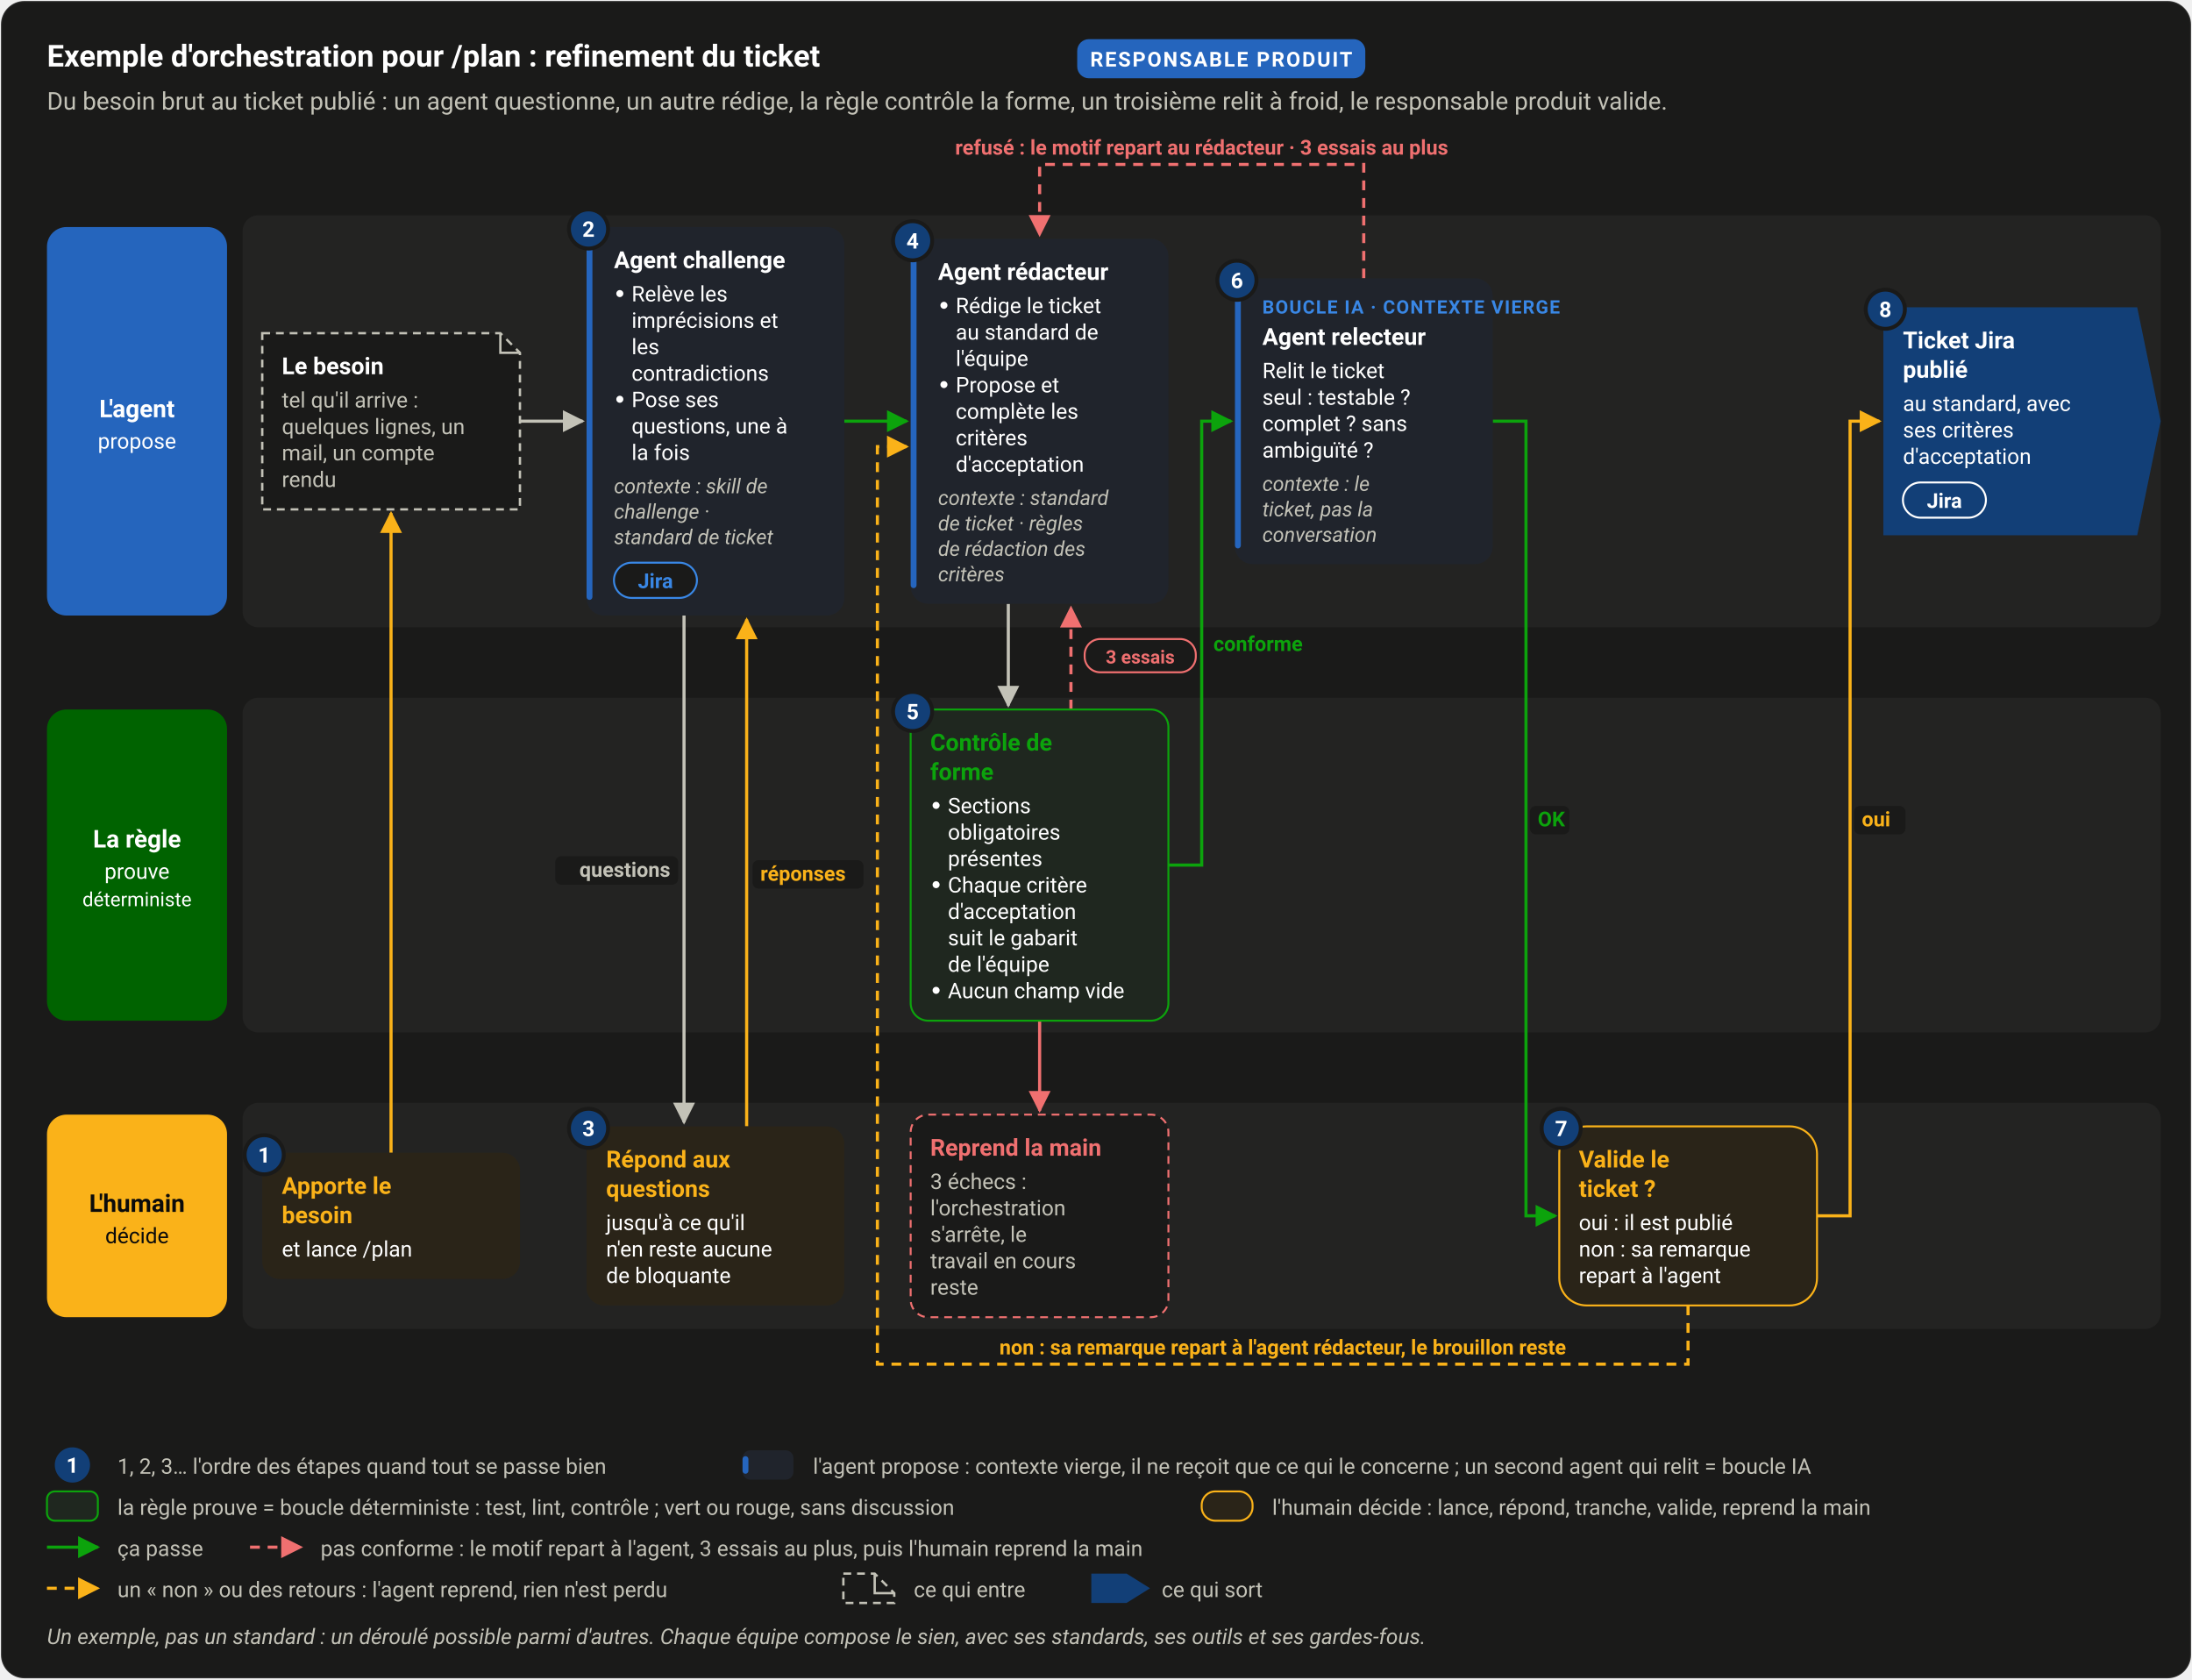
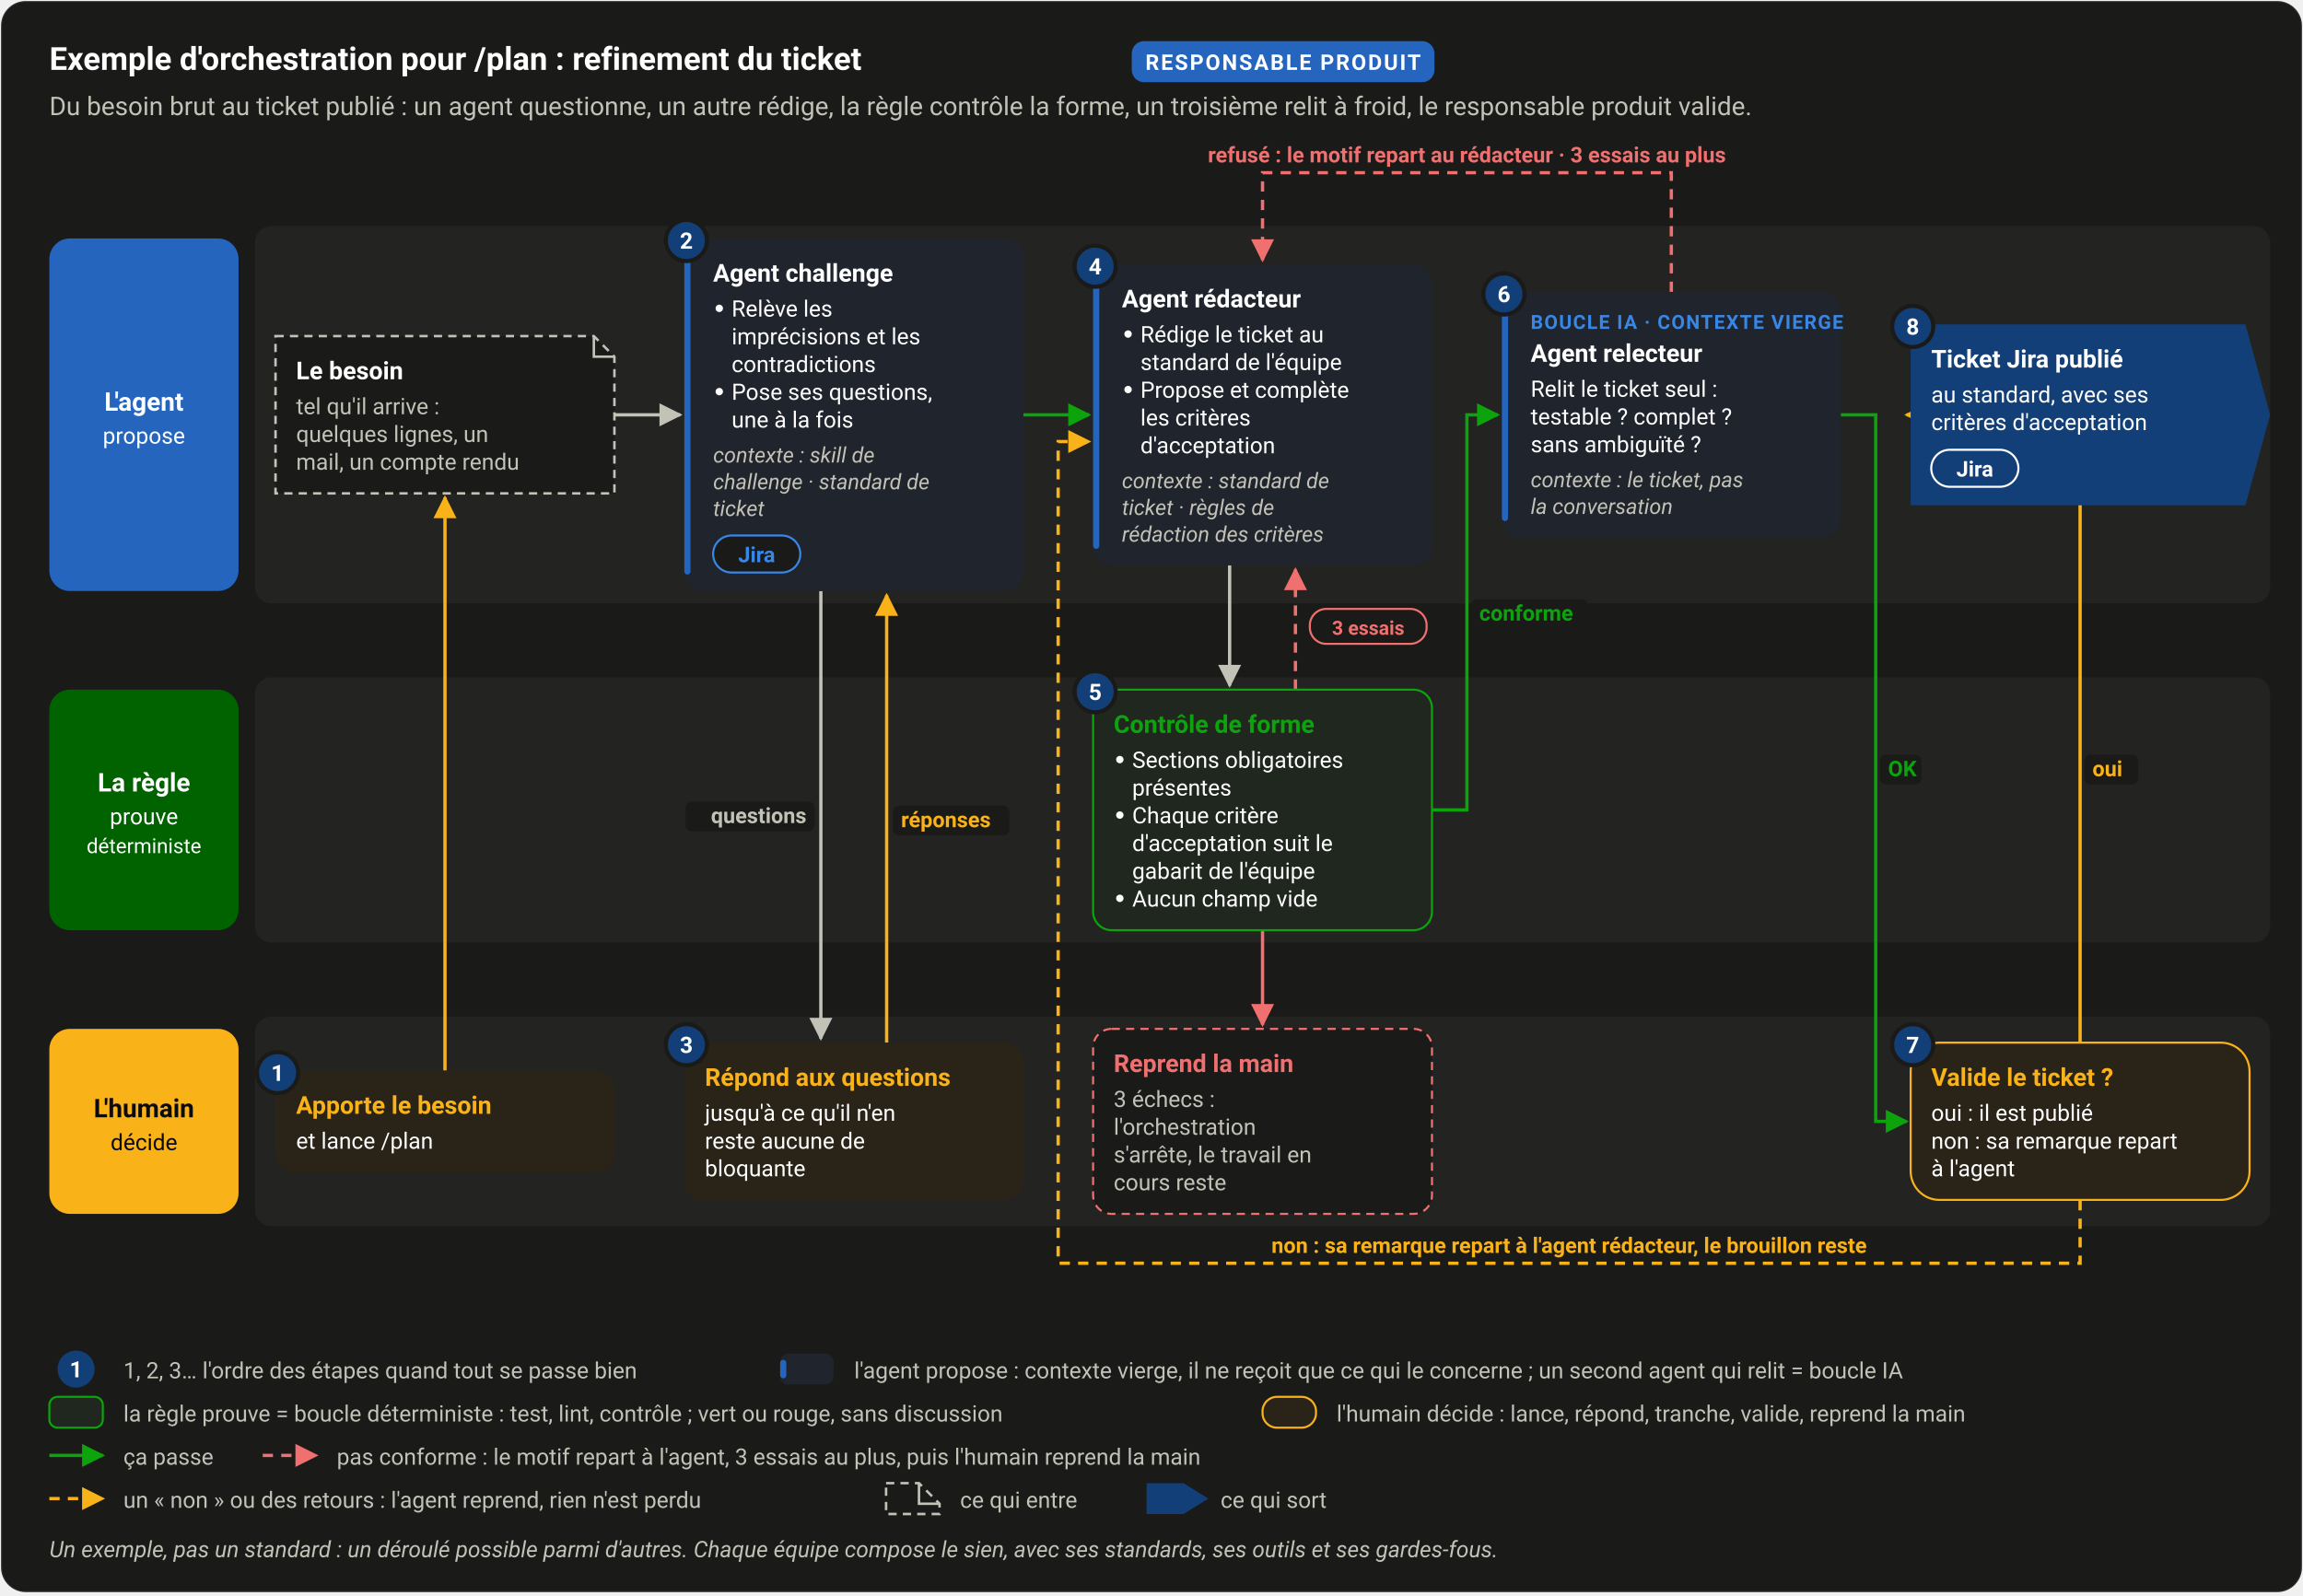
- <svg xmlns="http://www.w3.org/2000/svg" width="1120" height="858" viewBox="0 0 1120 858" font-family="-apple-system,'Segoe UI',system-ui,Roboto,'Helvetica Neue',Arial,sans-serif">
+ <svg xmlns="http://www.w3.org/2000/svg" width="1120" height="776" viewBox="0 0 1120 776" font-family="-apple-system,'Segoe UI',system-ui,Roboto,'Helvetica Neue',Arial,sans-serif">
  <defs>
    <marker id="arr-plan-n" viewBox="0 0 10 10" refX="9" refY="5" markerWidth="7" markerHeight="7" orient="auto">
      <path d="M0,0 L10,5 L0,10 z" fill="#c3c2b7" />
    </marker>
    <marker id="arr-plan-ok" viewBox="0 0 10 10" refX="9" refY="5" markerWidth="7" markerHeight="7" orient="auto">
      <path d="M0,0 L10,5 L0,10 z" fill="#0ca30c" />
    </marker>
    <marker id="arr-plan-ko" viewBox="0 0 10 10" refX="9" refY="5" markerWidth="7" markerHeight="7" orient="auto">
      <path d="M0,0 L10,5 L0,10 z" fill="#f07070" />
    </marker>
    <marker id="arr-plan-amb" viewBox="0 0 10 10" refX="9" refY="5" markerWidth="7" markerHeight="7" orient="auto">
      <path d="M0,0 L10,5 L0,10 z" fill="#fab219" />
    </marker>
  </defs>
-   <rect x="0.5" y="0.5" width="1119" height="857" rx="12" fill="#1a1a19" stroke="rgba(255,255,255,0.10)" />
+   <rect x="0.5" y="0.5" width="1119" height="774" rx="12" fill="#1a1a19" stroke="rgba(255,255,255,0.10)" />
  <text x="24.0" y="34.0" font-size="15.5" fill="#ffffff" font-weight="600" text-anchor="start">Exemple d'orchestration pour /plan : refinement du ticket</text>
  <rect x="550.4" y="20.0" width="147.2" height="20.0" rx="6" fill="#2565bd" />
  <text x="624.0" y="34.0" font-size="10.5" fill="#fff" font-weight="600" text-anchor="middle" letter-spacing="0.08em">RESPONSABLE PRODUIT</text>
  <text x="24.0" y="56.0" font-size="12.5" fill="#c3c2b7" font-weight="normal" text-anchor="start">Du besoin brut au ticket publié : un agent questionne, un autre rédige, la règle contrôle la forme, un troisième relit à froid, le responsable produit valide.</text>
-   <rect x="24.0" y="116.0" width="92.0" height="198.5" rx="10" fill="#2565bd" />
-   <text x="70.0" y="213.2" font-size="12.5" fill="#fff" font-weight="600" text-anchor="middle">L'agent</text>
-   <text x="70.0" y="229.2" font-size="11" fill="#fff" font-weight="normal" text-anchor="middle">propose</text>
-   <rect x="124.0" y="110.0" width="980.0" height="210.5" rx="8" fill="#232322" />
-   <rect x="24.0" y="362.5" width="92.0" height="159.0" rx="10" fill="#006300" />
-   <text x="70.0" y="433.0" font-size="12.5" fill="#fff" font-weight="600" text-anchor="middle">La règle</text>
-   <text x="70.0" y="449.0" font-size="11" fill="#fff" font-weight="normal" text-anchor="middle">prouve</text>
-   <text x="70.0" y="463.0" font-size="10" fill="#fff" font-weight="normal" text-anchor="middle">déterministe</text>
-   <rect x="124.0" y="356.5" width="980.0" height="171.0" rx="8" fill="#232322" />
-   <rect x="24.0" y="569.5" width="92.0" height="103.5" rx="10" fill="#fab219" />
-   <text x="70.0" y="619.2" font-size="12.5" fill="#0b0b0b" font-weight="600" text-anchor="middle">L'humain</text>
-   <text x="70.0" y="635.2" font-size="11" fill="#0b0b0b" font-weight="normal" text-anchor="middle">décide</text>
-   <rect x="124.0" y="563.5" width="980.0" height="115.5" rx="8" fill="#232322" />
-   <path d="M199.8,589.0 L199.8,262.2" fill="none" stroke="#fab219" stroke-width="1.6" marker-end="url(#arr-plan-amb)" />
-   <path d="M265.7,215.2 L297.7,215.2" fill="none" stroke="#c3c2b7" stroke-width="1.6" marker-end="url(#arr-plan-n)" />
-   <path d="M349.5,314.5 L349.5,573.5" fill="none" stroke="#c3c2b7" stroke-width="1.6" marker-end="url(#arr-plan-n)" />
-   <rect x="283.7" y="437.5" width="62.8" height="14.5" rx="3" fill="#1a1a19" />
-   <text x="342.5" y="448.0" font-size="10.5" fill="#c3c2b7" font-weight="600" text-anchor="end">questions</text>
-   <path d="M381.5,575.5 L381.5,316.5" fill="none" stroke="#fab219" stroke-width="1.6" marker-end="url(#arr-plan-amb)" />
-   <rect x="384.5" y="439.5" width="56.7" height="14.5" rx="3" fill="#1a1a19" />
-   <text x="388.5" y="450.0" font-size="10.5" fill="#fab219" font-weight="600" text-anchor="start">réponses</text>
-   <path d="M431.3,215.2 L463.3,215.2" fill="none" stroke="#0ca30c" stroke-width="1.6" marker-end="url(#arr-plan-ok)" />
-   <path d="M515.2,308.5 L515.2,360.5" fill="none" stroke="#c3c2b7" stroke-width="1.6" marker-end="url(#arr-plan-n)" />
-   <path d="M547.2,362.5 L547.2,310.5" fill="none" stroke="#f07070" stroke-width="1.6" stroke-dasharray="5 4" marker-end="url(#arr-plan-ko)" />
-   <rect x="554.2" y="326.5" width="56.8" height="17.0" rx="8" fill="#1a1a19" stroke="#f07070" stroke-width="1" />
-   <text x="582.6" y="339.0" font-size="9.5" fill="#f07070" font-weight="600" text-anchor="middle">3 essais</text>
-   <path d="M531.2,521.5 L531.2,567.5" fill="none" stroke="#f07070" stroke-width="1.6" marker-end="url(#arr-plan-ko)" />
-   <path d="M597.0,442.0 L614.0,442.0 L614.0,215.2 L629.0,215.2" fill="none" stroke="#0ca30c" stroke-width="1.6" marker-end="url(#arr-plan-ok)" />
-   <rect x="616.0" y="322.1" width="56.7" height="14.5" rx="3" fill="#1a1a19" />
-   <text x="620.0" y="332.6" font-size="10.5" fill="#0ca30c" font-weight="600" text-anchor="start">conforme</text>
-   <path d="M696.8,142.2 L696.8,84.0 L531.2,84.0 L531.2,120.0" fill="none" stroke="#f07070" stroke-width="1.6" stroke-dasharray="5 4" marker-end="url(#arr-plan-ko)" />
-   <rect x="439.5" y="68.5" width="349.0" height="14.5" rx="3" fill="#1a1a19" />
-   <text x="614.0" y="79.0" font-size="10.5" fill="#f07070" font-weight="600" text-anchor="middle">refusé : le motif repart au rédacteur · 3 essais au plus</text>
-   <path d="M762.7,215.2 L779.7,215.2 L779.7,621.2 L794.7,621.2" fill="none" stroke="#0ca30c" stroke-width="1.6" marker-end="url(#arr-plan-ok)" />
-   <rect x="781.7" y="411.8" width="20.2" height="14.5" rx="3" fill="#1a1a19" />
-   <text x="785.7" y="422.2" font-size="10.5" fill="#0ca30c" font-weight="600" text-anchor="start">OK</text>
-   <path d="M862.5,667.0 L862.5,697.0 L448.3,697.0 L448.3,228.2 L463.3,228.2" fill="none" stroke="#fab219" stroke-width="1.6" stroke-dasharray="5 4" marker-end="url(#arr-plan-amb)" />
-   <rect x="456.5" y="681.5" width="397.8" height="14.5" rx="3" fill="#1a1a19" />
-   <text x="655.4" y="692.0" font-size="10.5" fill="#fab219" font-weight="600" text-anchor="middle">non : sa remarque repart à l'agent rédacteur, le brouillon reste</text>
-   <path d="M928.3,621.2 L945.3,621.2 L945.3,215.2 L960.3,215.2" fill="none" stroke="#fab219" stroke-width="1.6" marker-end="url(#arr-plan-amb)" />
-   <rect x="947.3" y="411.8" width="26.3" height="14.5" rx="3" fill="#1a1a19" />
-   <text x="951.3" y="422.2" font-size="10.5" fill="#fab219" font-weight="600" text-anchor="start">oui</text>
-   <path d="M134.0,170.25 h121.667 l10,10 v80.0 h-131.667 z" fill="#1a1a19" stroke="#c3c2b7" stroke-width="1.2" stroke-dasharray="4 3" />
-   <path d="M255.667,170.25 v10 h10" fill="none" stroke="#c3c2b7" stroke-width="1.2" />
-   <text x="144.0" y="191.2" font-size="12" fill="#ffffff" font-weight="600" text-anchor="start">Le besoin</text>
-   <text x="144.0" y="208.2" font-size="11" fill="#c3c2b7" font-weight="normal" text-anchor="start">tel qu'il arrive :</text>
-   <text x="144.0" y="221.8" font-size="11" fill="#c3c2b7" font-weight="normal" text-anchor="start">quelques lignes, un</text>
-   <text x="144.0" y="235.2" font-size="11" fill="#c3c2b7" font-weight="normal" text-anchor="start">mail, un compte</text>
-   <text x="144.0" y="248.8" font-size="11" fill="#c3c2b7" font-weight="normal" text-anchor="start">rendu</text>
-   <rect x="134.0" y="589.0" width="131.7" height="64.5" rx="9" fill="#2a2418" />
-   <text x="144.0" y="610.0" font-size="12" fill="#fab219" font-weight="600" text-anchor="start">Apporte le</text>
-   <text x="144.0" y="625.0" font-size="12" fill="#fab219" font-weight="600" text-anchor="start">besoin</text>
-   <text x="144.0" y="642.0" font-size="11" fill="#ffffff" font-weight="normal" text-anchor="start">et lance /plan</text>
-   <circle cx="135.0" cy="590.0" r="10" fill="#123f77" stroke="#1a1a19" stroke-width="2" />
-   <text x="135.0" y="594.0" font-size="11" fill="#ffffff" font-weight="700" text-anchor="middle">1</text>
-   <rect x="299.7" y="116.0" width="131.7" height="198.5" rx="9" fill="#20242c" />
-   <rect x="299.7" y="124.0" width="3" height="182.5" rx="1.5" fill="#2565bd" />
-   <text x="313.7" y="137.0" font-size="12" fill="#ffffff" font-weight="600" text-anchor="start">Agent challenge</text>
-   <circle cx="316.7" cy="150.0" r="1.8" fill="#ffffff" />
-   <text x="322.7" y="154.0" font-size="11" fill="#ffffff" font-weight="normal" text-anchor="start">Relève les</text>
-   <text x="322.7" y="167.5" font-size="11" fill="#ffffff" font-weight="normal" text-anchor="start">imprécisions et</text>
-   <text x="322.7" y="181.0" font-size="11" fill="#ffffff" font-weight="normal" text-anchor="start">les</text>
-   <text x="322.7" y="194.5" font-size="11" fill="#ffffff" font-weight="normal" text-anchor="start">contradictions</text>
-   <circle cx="316.7" cy="204.0" r="1.8" fill="#ffffff" />
-   <text x="322.7" y="208.0" font-size="11" fill="#ffffff" font-weight="normal" text-anchor="start">Pose ses</text>
-   <text x="322.7" y="221.5" font-size="11" fill="#ffffff" font-weight="normal" text-anchor="start">questions, une à</text>
-   <text x="322.7" y="235.0" font-size="11" fill="#ffffff" font-weight="normal" text-anchor="start">la fois</text>
-   <text x="313.7" y="252.0" font-size="10.5" fill="#c3c2b7" font-style="italic" text-anchor="start">contexte : skill de</text>
-   <text x="313.7" y="265.0" font-size="10.5" fill="#c3c2b7" font-style="italic" text-anchor="start">challenge ·</text>
-   <text x="313.7" y="278.0" font-size="10.5" fill="#c3c2b7" font-style="italic" text-anchor="start">standard de ticket</text>
-   <rect x="313.7" y="287.5" width="42.4" height="18.0" rx="9" fill="#1a1a19" stroke="#3987e5" stroke-width="1" />
-   <text x="334.9" y="300.5" font-size="10.5" fill="#3987e5" font-weight="600" text-anchor="middle">Jira</text>
-   <circle cx="300.7" cy="117.0" r="10" fill="#123f77" stroke="#1a1a19" stroke-width="2" />
-   <text x="300.7" y="121.0" font-size="11" fill="#ffffff" font-weight="700" text-anchor="middle">2</text>
-   <rect x="299.7" y="575.5" width="131.7" height="91.5" rx="9" fill="#2a2418" />
-   <text x="309.7" y="596.5" font-size="12" fill="#fab219" font-weight="600" text-anchor="start">Répond aux</text>
-   <text x="309.7" y="611.5" font-size="12" fill="#fab219" font-weight="600" text-anchor="start">questions</text>
-   <text x="309.7" y="628.5" font-size="11" fill="#ffffff" font-weight="normal" text-anchor="start">jusqu'à ce qu'il</text>
-   <text x="309.7" y="642.0" font-size="11" fill="#ffffff" font-weight="normal" text-anchor="start">n'en reste aucune</text>
-   <text x="309.7" y="655.5" font-size="11" fill="#ffffff" font-weight="normal" text-anchor="start">de bloquante</text>
-   <circle cx="300.7" cy="576.5" r="10" fill="#123f77" stroke="#1a1a19" stroke-width="2" />
-   <text x="300.7" y="580.5" font-size="11" fill="#ffffff" font-weight="700" text-anchor="middle">3</text>
-   <rect x="465.3" y="122.0" width="131.7" height="186.5" rx="9" fill="#20242c" />
-   <rect x="465.3" y="130.0" width="3" height="170.5" rx="1.5" fill="#2565bd" />
-   <text x="479.3" y="143.0" font-size="12" fill="#ffffff" font-weight="600" text-anchor="start">Agent rédacteur</text>
-   <circle cx="482.3" cy="156.0" r="1.8" fill="#ffffff" />
-   <text x="488.3" y="160.0" font-size="11" fill="#ffffff" font-weight="normal" text-anchor="start">Rédige le ticket</text>
-   <text x="488.3" y="173.5" font-size="11" fill="#ffffff" font-weight="normal" text-anchor="start">au standard de</text>
-   <text x="488.3" y="187.0" font-size="11" fill="#ffffff" font-weight="normal" text-anchor="start">l'équipe</text>
-   <circle cx="482.3" cy="196.5" r="1.8" fill="#ffffff" />
-   <text x="488.3" y="200.5" font-size="11" fill="#ffffff" font-weight="normal" text-anchor="start">Propose et</text>
-   <text x="488.3" y="214.0" font-size="11" fill="#ffffff" font-weight="normal" text-anchor="start">complète les</text>
-   <text x="488.3" y="227.5" font-size="11" fill="#ffffff" font-weight="normal" text-anchor="start">critères</text>
-   <text x="488.3" y="241.0" font-size="11" fill="#ffffff" font-weight="normal" text-anchor="start">d'acceptation</text>
-   <text x="479.3" y="258.0" font-size="10.5" fill="#c3c2b7" font-style="italic" text-anchor="start">contexte : standard</text>
-   <text x="479.3" y="271.0" font-size="10.5" fill="#c3c2b7" font-style="italic" text-anchor="start">de ticket · règles</text>
-   <text x="479.3" y="284.0" font-size="10.5" fill="#c3c2b7" font-style="italic" text-anchor="start">de rédaction des</text>
-   <text x="479.3" y="297.0" font-size="10.5" fill="#c3c2b7" font-style="italic" text-anchor="start">critères</text>
-   <circle cx="466.3" cy="123.0" r="10" fill="#123f77" stroke="#1a1a19" stroke-width="2" />
-   <text x="466.3" y="127.0" font-size="11" fill="#ffffff" font-weight="700" text-anchor="middle">4</text>
-   <rect x="465.3" y="362.5" width="131.7" height="159.0" rx="9" fill="#1f271f" stroke="#0ca30c" stroke-width="1" />
-   <text x="475.3" y="383.5" font-size="12" fill="#0ca30c" font-weight="600" text-anchor="start">Contrôle de</text>
-   <text x="475.3" y="398.5" font-size="12" fill="#0ca30c" font-weight="600" text-anchor="start">forme</text>
-   <circle cx="478.3" cy="411.5" r="1.8" fill="#ffffff" />
-   <text x="484.3" y="415.5" font-size="11" fill="#ffffff" font-weight="normal" text-anchor="start">Sections</text>
-   <text x="484.3" y="429.0" font-size="11" fill="#ffffff" font-weight="normal" text-anchor="start">obligatoires</text>
-   <text x="484.3" y="442.5" font-size="11" fill="#ffffff" font-weight="normal" text-anchor="start">présentes</text>
-   <circle cx="478.3" cy="452.0" r="1.8" fill="#ffffff" />
-   <text x="484.3" y="456.0" font-size="11" fill="#ffffff" font-weight="normal" text-anchor="start">Chaque critère</text>
-   <text x="484.3" y="469.5" font-size="11" fill="#ffffff" font-weight="normal" text-anchor="start">d'acceptation</text>
-   <text x="484.3" y="483.0" font-size="11" fill="#ffffff" font-weight="normal" text-anchor="start">suit le gabarit</text>
-   <text x="484.3" y="496.5" font-size="11" fill="#ffffff" font-weight="normal" text-anchor="start">de l'équipe</text>
-   <circle cx="478.3" cy="506.0" r="1.8" fill="#ffffff" />
-   <text x="484.3" y="510.0" font-size="11" fill="#ffffff" font-weight="normal" text-anchor="start">Aucun champ vide</text>
-   <circle cx="466.3" cy="363.5" r="10" fill="#123f77" stroke="#1a1a19" stroke-width="2" />
-   <text x="466.3" y="367.5" font-size="11" fill="#ffffff" font-weight="700" text-anchor="middle">5</text>
-   <rect x="465.3" y="569.5" width="131.7" height="103.5" rx="9" fill="#1a1a19" stroke="#f07070" stroke-width="1" stroke-dasharray="4 3" />
-   <text x="475.3" y="590.5" font-size="12" fill="#f07070" font-weight="600" text-anchor="start">Reprend la main</text>
-   <text x="475.3" y="607.5" font-size="11" fill="#c3c2b7" font-weight="normal" text-anchor="start">3 échecs :</text>
-   <text x="475.3" y="621.0" font-size="11" fill="#c3c2b7" font-weight="normal" text-anchor="start">l'orchestration</text>
-   <text x="475.3" y="634.5" font-size="11" fill="#c3c2b7" font-weight="normal" text-anchor="start">s'arrête, le</text>
-   <text x="475.3" y="648.0" font-size="11" fill="#c3c2b7" font-weight="normal" text-anchor="start">travail en cours</text>
-   <text x="475.3" y="661.5" font-size="11" fill="#c3c2b7" font-weight="normal" text-anchor="start">reste</text>
-   <rect x="631.0" y="142.2" width="131.7" height="146.0" rx="9" fill="#20242c" />
-   <rect x="631.0" y="150.2" width="3" height="130.0" rx="1.5" fill="#2565bd" />
-   <text x="645.0" y="160.2" font-size="9.5" fill="#3987e5" font-weight="600" text-anchor="start" letter-spacing="0.06em">BOUCLE IA · CONTEXTE VIERGE</text>
-   <text x="645.0" y="176.2" font-size="12" fill="#ffffff" font-weight="600" text-anchor="start">Agent relecteur</text>
-   <text x="645.0" y="193.2" font-size="11" fill="#ffffff" font-weight="normal" text-anchor="start">Relit le ticket</text>
-   <text x="645.0" y="206.8" font-size="11" fill="#ffffff" font-weight="normal" text-anchor="start">seul : testable ?</text>
-   <text x="645.0" y="220.2" font-size="11" fill="#ffffff" font-weight="normal" text-anchor="start">complet ? sans</text>
-   <text x="645.0" y="233.8" font-size="11" fill="#ffffff" font-weight="normal" text-anchor="start">ambiguïté ?</text>
-   <text x="645.0" y="250.8" font-size="10.5" fill="#c3c2b7" font-style="italic" text-anchor="start">contexte : le</text>
-   <text x="645.0" y="263.8" font-size="10.5" fill="#c3c2b7" font-style="italic" text-anchor="start">ticket, pas la</text>
-   <text x="645.0" y="276.8" font-size="10.5" fill="#c3c2b7" font-style="italic" text-anchor="start">conversation</text>
-   <circle cx="632.0" cy="143.2" r="10" fill="#123f77" stroke="#1a1a19" stroke-width="2" />
-   <text x="632.0" y="147.2" font-size="11" fill="#ffffff" font-weight="700" text-anchor="middle">6</text>
-   <rect x="796.7" y="575.5" width="131.7" height="91.5" rx="14" fill="#2a2418" stroke="#fab219" stroke-width="1" />
-   <text x="806.7" y="596.5" font-size="12" fill="#fab219" font-weight="600" text-anchor="start">Valide le</text>
-   <text x="806.7" y="611.5" font-size="12" fill="#fab219" font-weight="600" text-anchor="start">ticket ?</text>
-   <text x="806.7" y="628.5" font-size="11" fill="#ffffff" font-weight="normal" text-anchor="start">oui : il est publié</text>
-   <text x="806.7" y="642.0" font-size="11" fill="#ffffff" font-weight="normal" text-anchor="start">non : sa remarque</text>
-   <text x="806.7" y="655.5" font-size="11" fill="#ffffff" font-weight="normal" text-anchor="start">repart à l'agent</text>
-   <circle cx="797.7" cy="576.5" r="10" fill="#123f77" stroke="#1a1a19" stroke-width="2" />
-   <text x="797.7" y="580.5" font-size="11" fill="#ffffff" font-weight="700" text-anchor="middle">7</text>
-   <path d="M962.3,157.0 L1092.0,157.0 L1104.0,215.2 L1092.0,273.5 L962.3,273.5 Z" fill="#123f77" />
-   <text x="972.3" y="178.0" font-size="12" fill="#ffffff" font-weight="600" text-anchor="start">Ticket Jira</text>
-   <text x="972.3" y="193.0" font-size="12" fill="#ffffff" font-weight="600" text-anchor="start">publié</text>
-   <text x="972.3" y="210.0" font-size="11" fill="#ffffff" font-weight="normal" text-anchor="start">au standard, avec</text>
-   <text x="972.3" y="223.5" font-size="11" fill="#ffffff" font-weight="normal" text-anchor="start">ses critères</text>
-   <text x="972.3" y="237.0" font-size="11" fill="#ffffff" font-weight="normal" text-anchor="start">d'acceptation</text>
-   <rect x="972.3" y="246.5" width="42.4" height="18.0" rx="9" fill="none" stroke="#ffffff" stroke-width="1" />
-   <text x="993.5" y="259.5" font-size="10.5" fill="#ffffff" font-weight="600" text-anchor="middle">Jira</text>
-   <circle cx="963.3" cy="158.0" r="10" fill="#123f77" stroke="#1a1a19" stroke-width="2" />
-   <text x="963.3" y="162.0" font-size="11" fill="#ffffff" font-weight="700" text-anchor="middle">8</text>
-   <circle cx="37.0" cy="748.5" r="10" fill="#123f77" stroke="#1a1a19" stroke-width="2" />
-   <text x="37.0" y="752.5" font-size="11" fill="#ffffff" font-weight="700" text-anchor="middle">1</text>
-   <text x="60.0" y="753.0" font-size="11" fill="#c3c2b7" font-weight="normal" text-anchor="start">1, 2, 3… l'ordre des étapes quand tout se passe bien</text>
-   <rect x="379.4" y="741.0" width="26.0" height="15.0" rx="4" fill="#20242c" />
-   <rect x="379.4" y="744.0" width="3" height="9" rx="1.5" fill="#2565bd" />
-   <text x="415.4" y="753.0" font-size="11" fill="#c3c2b7" font-weight="normal" text-anchor="start">l'agent propose : contexte vierge, il ne reçoit que ce qui le concerne ; un second agent qui relit = boucle IA</text>
-   <rect x="24.0" y="762.0" width="26.0" height="15.0" rx="4" fill="#1f271f" stroke="#0ca30c" stroke-width="1" />
-   <text x="60.0" y="774.0" font-size="11" fill="#c3c2b7" font-weight="normal" text-anchor="start">la règle prouve = boucle déterministe : test, lint, contrôle ; vert ou rouge, sans discussion</text>
-   <rect x="614.0" y="762.0" width="26.0" height="15.0" rx="7" fill="#2a2418" stroke="#fab219" stroke-width="1" />
-   <text x="650.0" y="774.0" font-size="11" fill="#c3c2b7" font-weight="normal" text-anchor="start">l'humain décide : lance, répond, tranche, valide, reprend la main</text>
-   <path d="M24,790.5 L50,790.5" stroke="#0ca30c" stroke-width="1.6" fill="none" marker-end="url(#arr-plan-ok)" />
-   <text x="60.0" y="795.0" font-size="11" fill="#c3c2b7" font-weight="normal" text-anchor="start">ça passe</text>
-   <path d="M127.76,790.5 L153.76,790.5" stroke="#f07070" stroke-width="1.6" fill="none" stroke-dasharray="5 4" marker-end="url(#arr-plan-ko)" />
-   <text x="163.8" y="795.0" font-size="11" fill="#c3c2b7" font-weight="normal" text-anchor="start">pas conforme : le motif repart à l'agent, 3 essais au plus, puis l'humain reprend la main</text>
-   <path d="M24,811.5 L50,811.5" stroke="#fab219" stroke-width="1.6" fill="none" stroke-dasharray="5 4" marker-end="url(#arr-plan-amb)" />
-   <text x="60.0" y="816.0" font-size="11" fill="#c3c2b7" font-weight="normal" text-anchor="start">un « non » ou des retours : l'agent reprend, rien n'est perdu</text>
-   <path d="M430.92,804.0 h16 l10,10 v5 h-26 z" fill="#1a1a19" stroke="#c3c2b7" stroke-width="1.2" stroke-dasharray="4 3" />
-   <path d="M446.92,804.0 v10 h10" fill="none" stroke="#c3c2b7" stroke-width="1.2" />
-   <text x="466.9" y="816.0" font-size="11" fill="#c3c2b7" font-weight="normal" text-anchor="start">ce qui entre</text>
-   <path d="M557.6,804.0 L575.6,804.0 L587.6,811.5 L575.6,819.0 L557.6,819.0 Z" fill="#123f77" />
-   <text x="593.6" y="816.0" font-size="11" fill="#c3c2b7" font-weight="normal" text-anchor="start">ce qui sort</text>
-   <text x="24.0" y="840.0" font-size="11" fill="#c3c2b7" font-style="italic" text-anchor="start">Un exemple, pas un standard : un déroulé possible parmi d'autres. Chaque équipe compose le sien, avec ses standards, ses outils et ses gardes-fous.</text>
+   <rect x="24.0" y="116.0" width="92.0" height="171.5" rx="10" fill="#2565bd" />
+   <text x="70.0" y="199.8" font-size="12.5" fill="#fff" font-weight="600" text-anchor="middle">L'agent</text>
+   <text x="70.0" y="215.8" font-size="11" fill="#fff" font-weight="normal" text-anchor="middle">propose</text>
+   <rect x="124.0" y="110.0" width="980.0" height="183.5" rx="8" fill="#232322" />
+   <rect x="24.0" y="335.5" width="92.0" height="117.0" rx="10" fill="#006300" />
+   <text x="70.0" y="385.0" font-size="12.5" fill="#fff" font-weight="600" text-anchor="middle">La règle</text>
+   <text x="70.0" y="401.0" font-size="11" fill="#fff" font-weight="normal" text-anchor="middle">prouve</text>
+   <text x="70.0" y="415.0" font-size="10" fill="#fff" font-weight="normal" text-anchor="middle">déterministe</text>
+   <rect x="124.0" y="329.5" width="980.0" height="129.0" rx="8" fill="#232322" />
+   <rect x="24.0" y="500.5" width="92.0" height="90.0" rx="10" fill="#fab219" />
+   <text x="70.0" y="543.5" font-size="12.5" fill="#0b0b0b" font-weight="600" text-anchor="middle">L'humain</text>
+   <text x="70.0" y="559.5" font-size="11" fill="#0b0b0b" font-weight="normal" text-anchor="middle">décide</text>
+   <rect x="124.0" y="494.5" width="980.0" height="102.0" rx="8" fill="#232322" />
+   <path d="M216.4,520.8 L216.4,242.0" fill="none" stroke="#fab219" stroke-width="1.6" marker-end="url(#arr-plan-amb)" />
+   <path d="M298.8,201.8 L330.8,201.8" fill="none" stroke="#c3c2b7" stroke-width="1.6" marker-end="url(#arr-plan-n)" />
+   <path d="M399.2,287.5 L399.2,505.2" fill="none" stroke="#c3c2b7" stroke-width="1.6" marker-end="url(#arr-plan-n)" />
+   <rect x="333.4" y="389.9" width="62.8" height="14.5" rx="3" fill="#1a1a19" />
+   <text x="392.2" y="400.4" font-size="10.5" fill="#c3c2b7" font-weight="600" text-anchor="end">questions</text>
+   <path d="M431.2,507.2 L431.2,289.5" fill="none" stroke="#fab219" stroke-width="1.6" marker-end="url(#arr-plan-amb)" />
+   <rect x="434.2" y="391.9" width="56.7" height="14.5" rx="3" fill="#1a1a19" />
+   <text x="438.2" y="402.4" font-size="10.5" fill="#fab219" font-weight="600" text-anchor="start">réponses</text>
+   <path d="M497.6,201.8 L529.6,201.8" fill="none" stroke="#0ca30c" stroke-width="1.6" marker-end="url(#arr-plan-ok)" />
+   <path d="M598.0,275.0 L598.0,333.5" fill="none" stroke="#c3c2b7" stroke-width="1.6" marker-end="url(#arr-plan-n)" />
+   <path d="M630.0,335.5 L630.0,277.0" fill="none" stroke="#f07070" stroke-width="1.6" stroke-dasharray="5 4" marker-end="url(#arr-plan-ko)" />
+   <rect x="637.0" y="296.2" width="56.8" height="17.0" rx="8" fill="#1a1a19" stroke="#f07070" stroke-width="1" />
+   <text x="665.4" y="308.8" font-size="9.5" fill="#f07070" font-weight="600" text-anchor="middle">3 essais</text>
+   <path d="M614.0,452.5 L614.0,498.5" fill="none" stroke="#f07070" stroke-width="1.6" marker-end="url(#arr-plan-ko)" />
+   <path d="M696.4,394.0 L713.4,394.0 L713.4,201.8 L728.4,201.8" fill="none" stroke="#0ca30c" stroke-width="1.6" marker-end="url(#arr-plan-ok)" />
+   <rect x="715.4" y="291.4" width="56.7" height="14.5" rx="3" fill="#1a1a19" />
+   <text x="719.4" y="301.9" font-size="10.5" fill="#0ca30c" font-weight="600" text-anchor="start">conforme</text>
+   <path d="M812.8,142.0 L812.8,84.0 L614.0,84.0 L614.0,126.5" fill="none" stroke="#f07070" stroke-width="1.6" stroke-dasharray="5 4" marker-end="url(#arr-plan-ko)" />
+   <rect x="538.9" y="68.5" width="349.0" height="14.5" rx="3" fill="#1a1a19" />
+   <text x="713.4" y="79.0" font-size="10.5" fill="#f07070" font-weight="600" text-anchor="middle">refusé : le motif repart au rédacteur · 3 essais au plus</text>
+   <path d="M895.2,201.8 L912.2,201.8 L912.2,545.5 L927.2,545.5" fill="none" stroke="#0ca30c" stroke-width="1.6" marker-end="url(#arr-plan-ok)" />
+   <rect x="914.2" y="367.1" width="20.2" height="14.5" rx="3" fill="#1a1a19" />
+   <text x="918.2" y="377.6" font-size="10.5" fill="#0ca30c" font-weight="600" text-anchor="start">OK</text>
+   <path d="M1011.6,583.8 L1011.6,614.5 L514.6,614.5 L514.6,214.8 L529.6,214.8" fill="none" stroke="#fab219" stroke-width="1.6" stroke-dasharray="5 4" marker-end="url(#arr-plan-amb)" />
+   <rect x="564.2" y="599.0" width="397.8" height="14.5" rx="3" fill="#1a1a19" />
+   <text x="763.1" y="609.5" font-size="10.5" fill="#fab219" font-weight="600" text-anchor="middle">non : sa remarque repart à l'agent rédacteur, le brouillon reste</text>
+   <path d="M1094.0,545.5 L1011.6,545.5 L1011.6,201.8 L927.2,201.8" fill="none" stroke="#fab219" stroke-width="1.6" marker-end="url(#arr-plan-amb)" />
+   <rect x="1013.6" y="367.1" width="26.3" height="14.5" rx="3" fill="#1a1a19" />
+   <text x="1017.6" y="377.6" font-size="10.5" fill="#fab219" font-weight="600" text-anchor="start">oui</text>
+   <path d="M134,163.5 h154.8 l10,10 v66.5 h-164.8 z" fill="#1a1a19" stroke="#c3c2b7" stroke-width="1.2" stroke-dasharray="4 3" />
+   <path d="M288.8,163.5 v10 h10" fill="none" stroke="#c3c2b7" stroke-width="1.2" />
+   <text x="144.0" y="184.5" font-size="12" fill="#ffffff" font-weight="600" text-anchor="start">Le besoin</text>
+   <text x="144.0" y="201.5" font-size="11" fill="#c3c2b7" font-weight="normal" text-anchor="start">tel qu'il arrive :</text>
+   <text x="144.0" y="215.0" font-size="11" fill="#c3c2b7" font-weight="normal" text-anchor="start">quelques lignes, un</text>
+   <text x="144.0" y="228.5" font-size="11" fill="#c3c2b7" font-weight="normal" text-anchor="start">mail, un compte rendu</text>
+   <rect x="134.0" y="520.8" width="164.8" height="49.5" rx="9" fill="#2a2418" />
+   <text x="144.0" y="541.8" font-size="12" fill="#fab219" font-weight="600" text-anchor="start">Apporte le besoin</text>
+   <text x="144.0" y="558.8" font-size="11" fill="#ffffff" font-weight="normal" text-anchor="start">et lance /plan</text>
+   <circle cx="135.0" cy="521.8" r="10" fill="#123f77" stroke="#1a1a19" stroke-width="2" />
+   <text x="135.0" y="525.8" font-size="11" fill="#ffffff" font-weight="700" text-anchor="middle">1</text>
+   <rect x="332.8" y="116.0" width="164.8" height="171.5" rx="9" fill="#20242c" />
+   <rect x="332.8" y="124.0" width="3" height="155.5" rx="1.5" fill="#2565bd" />
+   <text x="346.8" y="137.0" font-size="12" fill="#ffffff" font-weight="600" text-anchor="start">Agent challenge</text>
+   <circle cx="349.8" cy="150.0" r="1.8" fill="#ffffff" />
+   <text x="355.8" y="154.0" font-size="11" fill="#ffffff" font-weight="normal" text-anchor="start">Relève les</text>
+   <text x="355.8" y="167.5" font-size="11" fill="#ffffff" font-weight="normal" text-anchor="start">imprécisions et les</text>
+   <text x="355.8" y="181.0" font-size="11" fill="#ffffff" font-weight="normal" text-anchor="start">contradictions</text>
+   <circle cx="349.8" cy="190.5" r="1.8" fill="#ffffff" />
+   <text x="355.8" y="194.5" font-size="11" fill="#ffffff" font-weight="normal" text-anchor="start">Pose ses questions,</text>
+   <text x="355.8" y="208.0" font-size="11" fill="#ffffff" font-weight="normal" text-anchor="start">une à la fois</text>
+   <text x="346.8" y="225.0" font-size="10.5" fill="#c3c2b7" font-style="italic" text-anchor="start">contexte : skill de</text>
+   <text x="346.8" y="238.0" font-size="10.5" fill="#c3c2b7" font-style="italic" text-anchor="start">challenge · standard de</text>
+   <text x="346.8" y="251.0" font-size="10.5" fill="#c3c2b7" font-style="italic" text-anchor="start">ticket</text>
+   <rect x="346.8" y="260.5" width="42.4" height="18.0" rx="9" fill="#1a1a19" stroke="#3987e5" stroke-width="1" />
+   <text x="368.0" y="273.5" font-size="10.5" fill="#3987e5" font-weight="600" text-anchor="middle">Jira</text>
+   <circle cx="333.8" cy="117.0" r="10" fill="#123f77" stroke="#1a1a19" stroke-width="2" />
+   <text x="333.8" y="121.0" font-size="11" fill="#ffffff" font-weight="700" text-anchor="middle">2</text>
+   <rect x="332.8" y="507.2" width="164.8" height="76.5" rx="9" fill="#2a2418" />
+   <text x="342.8" y="528.2" font-size="12" fill="#fab219" font-weight="600" text-anchor="start">Répond aux questions</text>
+   <text x="342.8" y="545.2" font-size="11" fill="#ffffff" font-weight="normal" text-anchor="start">jusqu'à ce qu'il n'en</text>
+   <text x="342.8" y="558.8" font-size="11" fill="#ffffff" font-weight="normal" text-anchor="start">reste aucune de</text>
+   <text x="342.8" y="572.2" font-size="11" fill="#ffffff" font-weight="normal" text-anchor="start">bloquante</text>
+   <circle cx="333.8" cy="508.2" r="10" fill="#123f77" stroke="#1a1a19" stroke-width="2" />
+   <text x="333.8" y="512.2" font-size="11" fill="#ffffff" font-weight="700" text-anchor="middle">3</text>
+   <rect x="531.6" y="128.5" width="164.8" height="146.5" rx="9" fill="#20242c" />
+   <rect x="531.6" y="136.5" width="3" height="130.5" rx="1.5" fill="#2565bd" />
+   <text x="545.6" y="149.5" font-size="12" fill="#ffffff" font-weight="600" text-anchor="start">Agent rédacteur</text>
+   <circle cx="548.6" cy="162.5" r="1.8" fill="#ffffff" />
+   <text x="554.6" y="166.5" font-size="11" fill="#ffffff" font-weight="normal" text-anchor="start">Rédige le ticket au</text>
+   <text x="554.6" y="180.0" font-size="11" fill="#ffffff" font-weight="normal" text-anchor="start">standard de l'équipe</text>
+   <circle cx="548.6" cy="189.5" r="1.8" fill="#ffffff" />
+   <text x="554.6" y="193.5" font-size="11" fill="#ffffff" font-weight="normal" text-anchor="start">Propose et complète</text>
+   <text x="554.6" y="207.0" font-size="11" fill="#ffffff" font-weight="normal" text-anchor="start">les critères</text>
+   <text x="554.6" y="220.5" font-size="11" fill="#ffffff" font-weight="normal" text-anchor="start">d'acceptation</text>
+   <text x="545.6" y="237.5" font-size="10.5" fill="#c3c2b7" font-style="italic" text-anchor="start">contexte : standard de</text>
+   <text x="545.6" y="250.5" font-size="10.5" fill="#c3c2b7" font-style="italic" text-anchor="start">ticket · règles de</text>
+   <text x="545.6" y="263.5" font-size="10.5" fill="#c3c2b7" font-style="italic" text-anchor="start">rédaction des critères</text>
+   <circle cx="532.6" cy="129.5" r="10" fill="#123f77" stroke="#1a1a19" stroke-width="2" />
+   <text x="532.6" y="133.5" font-size="11" fill="#ffffff" font-weight="700" text-anchor="middle">4</text>
+   <rect x="531.6" y="335.5" width="164.8" height="117.0" rx="9" fill="#1f271f" stroke="#0ca30c" stroke-width="1" />
+   <text x="541.6" y="356.5" font-size="12" fill="#0ca30c" font-weight="600" text-anchor="start">Contrôle de forme</text>
+   <circle cx="544.6" cy="369.5" r="1.8" fill="#ffffff" />
+   <text x="550.6" y="373.5" font-size="11" fill="#ffffff" font-weight="normal" text-anchor="start">Sections obligatoires</text>
+   <text x="550.6" y="387.0" font-size="11" fill="#ffffff" font-weight="normal" text-anchor="start">présentes</text>
+   <circle cx="544.6" cy="396.5" r="1.8" fill="#ffffff" />
+   <text x="550.6" y="400.5" font-size="11" fill="#ffffff" font-weight="normal" text-anchor="start">Chaque critère</text>
+   <text x="550.6" y="414.0" font-size="11" fill="#ffffff" font-weight="normal" text-anchor="start">d'acceptation suit le</text>
+   <text x="550.6" y="427.5" font-size="11" fill="#ffffff" font-weight="normal" text-anchor="start">gabarit de l'équipe</text>
+   <circle cx="544.6" cy="437.0" r="1.8" fill="#ffffff" />
+   <text x="550.6" y="441.0" font-size="11" fill="#ffffff" font-weight="normal" text-anchor="start">Aucun champ vide</text>
+   <circle cx="532.6" cy="336.5" r="10" fill="#123f77" stroke="#1a1a19" stroke-width="2" />
+   <text x="532.6" y="340.5" font-size="11" fill="#ffffff" font-weight="700" text-anchor="middle">5</text>
+   <rect x="531.6" y="500.5" width="164.8" height="90.0" rx="9" fill="#1a1a19" stroke="#f07070" stroke-width="1" stroke-dasharray="4 3" />
+   <text x="541.6" y="521.5" font-size="12" fill="#f07070" font-weight="600" text-anchor="start">Reprend la main</text>
+   <text x="541.6" y="538.5" font-size="11" fill="#c3c2b7" font-weight="normal" text-anchor="start">3 échecs :</text>
+   <text x="541.6" y="552.0" font-size="11" fill="#c3c2b7" font-weight="normal" text-anchor="start">l'orchestration</text>
+   <text x="541.6" y="565.5" font-size="11" fill="#c3c2b7" font-weight="normal" text-anchor="start">s'arrête, le travail en</text>
+   <text x="541.6" y="579.0" font-size="11" fill="#c3c2b7" font-weight="normal" text-anchor="start">cours reste</text>
+   <rect x="730.4" y="142.0" width="164.8" height="119.5" rx="9" fill="#20242c" />
+   <rect x="730.4" y="150.0" width="3" height="103.5" rx="1.5" fill="#2565bd" />
+   <text x="744.4" y="160.0" font-size="9.5" fill="#3987e5" font-weight="600" text-anchor="start" letter-spacing="0.06em">BOUCLE IA · CONTEXTE VIERGE</text>
+   <text x="744.4" y="176.0" font-size="12" fill="#ffffff" font-weight="600" text-anchor="start">Agent relecteur</text>
+   <text x="744.4" y="193.0" font-size="11" fill="#ffffff" font-weight="normal" text-anchor="start">Relit le ticket seul :</text>
+   <text x="744.4" y="206.5" font-size="11" fill="#ffffff" font-weight="normal" text-anchor="start">testable ? complet ?</text>
+   <text x="744.4" y="220.0" font-size="11" fill="#ffffff" font-weight="normal" text-anchor="start">sans ambiguïté ?</text>
+   <text x="744.4" y="237.0" font-size="10.5" fill="#c3c2b7" font-style="italic" text-anchor="start">contexte : le ticket, pas</text>
+   <text x="744.4" y="250.0" font-size="10.5" fill="#c3c2b7" font-style="italic" text-anchor="start">la conversation</text>
+   <circle cx="731.4" cy="143.0" r="10" fill="#123f77" stroke="#1a1a19" stroke-width="2" />
+   <text x="731.4" y="147.0" font-size="11" fill="#ffffff" font-weight="700" text-anchor="middle">6</text>
+   <rect x="929.2" y="507.2" width="164.8" height="76.5" rx="14" fill="#2a2418" stroke="#fab219" stroke-width="1" />
+   <text x="939.2" y="528.2" font-size="12" fill="#fab219" font-weight="600" text-anchor="start">Valide le ticket ?</text>
+   <text x="939.2" y="545.2" font-size="11" fill="#ffffff" font-weight="normal" text-anchor="start">oui : il est publié</text>
+   <text x="939.2" y="558.8" font-size="11" fill="#ffffff" font-weight="normal" text-anchor="start">non : sa remarque repart</text>
+   <text x="939.2" y="572.2" font-size="11" fill="#ffffff" font-weight="normal" text-anchor="start">à l'agent</text>
+   <circle cx="930.2" cy="508.2" r="10" fill="#123f77" stroke="#1a1a19" stroke-width="2" />
+   <text x="930.2" y="512.2" font-size="11" fill="#ffffff" font-weight="700" text-anchor="middle">7</text>
+   <path d="M929.2,157.8 L1092.0,157.8 L1104.0,201.8 L1092.0,245.8 L929.2,245.8 Z" fill="#123f77" />
+   <text x="939.2" y="178.8" font-size="12" fill="#ffffff" font-weight="600" text-anchor="start">Ticket Jira publié</text>
+   <text x="939.2" y="195.8" font-size="11" fill="#ffffff" font-weight="normal" text-anchor="start">au standard, avec ses</text>
+   <text x="939.2" y="209.2" font-size="11" fill="#ffffff" font-weight="normal" text-anchor="start">critères d'acceptation</text>
+   <rect x="939.2" y="218.8" width="42.4" height="18.0" rx="9" fill="none" stroke="#ffffff" stroke-width="1" />
+   <text x="960.4" y="231.8" font-size="10.5" fill="#ffffff" font-weight="600" text-anchor="middle">Jira</text>
+   <circle cx="930.2" cy="158.8" r="10" fill="#123f77" stroke="#1a1a19" stroke-width="2" />
+   <text x="930.2" y="162.8" font-size="11" fill="#ffffff" font-weight="700" text-anchor="middle">8</text>
+   <circle cx="37.0" cy="666.0" r="10" fill="#123f77" stroke="#1a1a19" stroke-width="2" />
+   <text x="37.0" y="670.0" font-size="11" fill="#ffffff" font-weight="700" text-anchor="middle">1</text>
+   <text x="60.0" y="670.5" font-size="11" fill="#c3c2b7" font-weight="normal" text-anchor="start">1, 2, 3… l'ordre des étapes quand tout se passe bien</text>
+   <rect x="379.4" y="658.5" width="26.0" height="15.0" rx="4" fill="#20242c" />
+   <rect x="379.4" y="661.5" width="3" height="9" rx="1.5" fill="#2565bd" />
+   <text x="415.4" y="670.5" font-size="11" fill="#c3c2b7" font-weight="normal" text-anchor="start">l'agent propose : contexte vierge, il ne reçoit que ce qui le concerne ; un second agent qui relit = boucle IA</text>
+   <rect x="24.0" y="679.5" width="26.0" height="15.0" rx="4" fill="#1f271f" stroke="#0ca30c" stroke-width="1" />
+   <text x="60.0" y="691.5" font-size="11" fill="#c3c2b7" font-weight="normal" text-anchor="start">la règle prouve = boucle déterministe : test, lint, contrôle ; vert ou rouge, sans discussion</text>
+   <rect x="614.0" y="679.5" width="26.0" height="15.0" rx="7" fill="#2a2418" stroke="#fab219" stroke-width="1" />
+   <text x="650.0" y="691.5" font-size="11" fill="#c3c2b7" font-weight="normal" text-anchor="start">l'humain décide : lance, répond, tranche, valide, reprend la main</text>
+   <path d="M24,708.0 L50,708.0" stroke="#0ca30c" stroke-width="1.6" fill="none" marker-end="url(#arr-plan-ok)" />
+   <text x="60.0" y="712.5" font-size="11" fill="#c3c2b7" font-weight="normal" text-anchor="start">ça passe</text>
+   <path d="M127.76,708.0 L153.76,708.0" stroke="#f07070" stroke-width="1.6" fill="none" stroke-dasharray="5 4" marker-end="url(#arr-plan-ko)" />
+   <text x="163.8" y="712.5" font-size="11" fill="#c3c2b7" font-weight="normal" text-anchor="start">pas conforme : le motif repart à l'agent, 3 essais au plus, puis l'humain reprend la main</text>
+   <path d="M24,729.0 L50,729.0" stroke="#fab219" stroke-width="1.6" fill="none" stroke-dasharray="5 4" marker-end="url(#arr-plan-amb)" />
+   <text x="60.0" y="733.5" font-size="11" fill="#c3c2b7" font-weight="normal" text-anchor="start">un « non » ou des retours : l'agent reprend, rien n'est perdu</text>
+   <path d="M430.92,721.5 h16 l10,10 v5 h-26 z" fill="#1a1a19" stroke="#c3c2b7" stroke-width="1.2" stroke-dasharray="4 3" />
+   <path d="M446.92,721.5 v10 h10" fill="none" stroke="#c3c2b7" stroke-width="1.2" />
+   <text x="466.9" y="733.5" font-size="11" fill="#c3c2b7" font-weight="normal" text-anchor="start">ce qui entre</text>
+   <path d="M557.6,721.5 L575.6,721.5 L587.6,729.0 L575.6,736.5 L557.6,736.5 Z" fill="#123f77" />
+   <text x="593.6" y="733.5" font-size="11" fill="#c3c2b7" font-weight="normal" text-anchor="start">ce qui sort</text>
+   <text x="24.0" y="757.5" font-size="11" fill="#c3c2b7" font-style="italic" text-anchor="start">Un exemple, pas un standard : un déroulé possible parmi d'autres. Chaque équipe compose le sien, avec ses standards, ses outils et ses gardes-fous.</text>
</svg>
